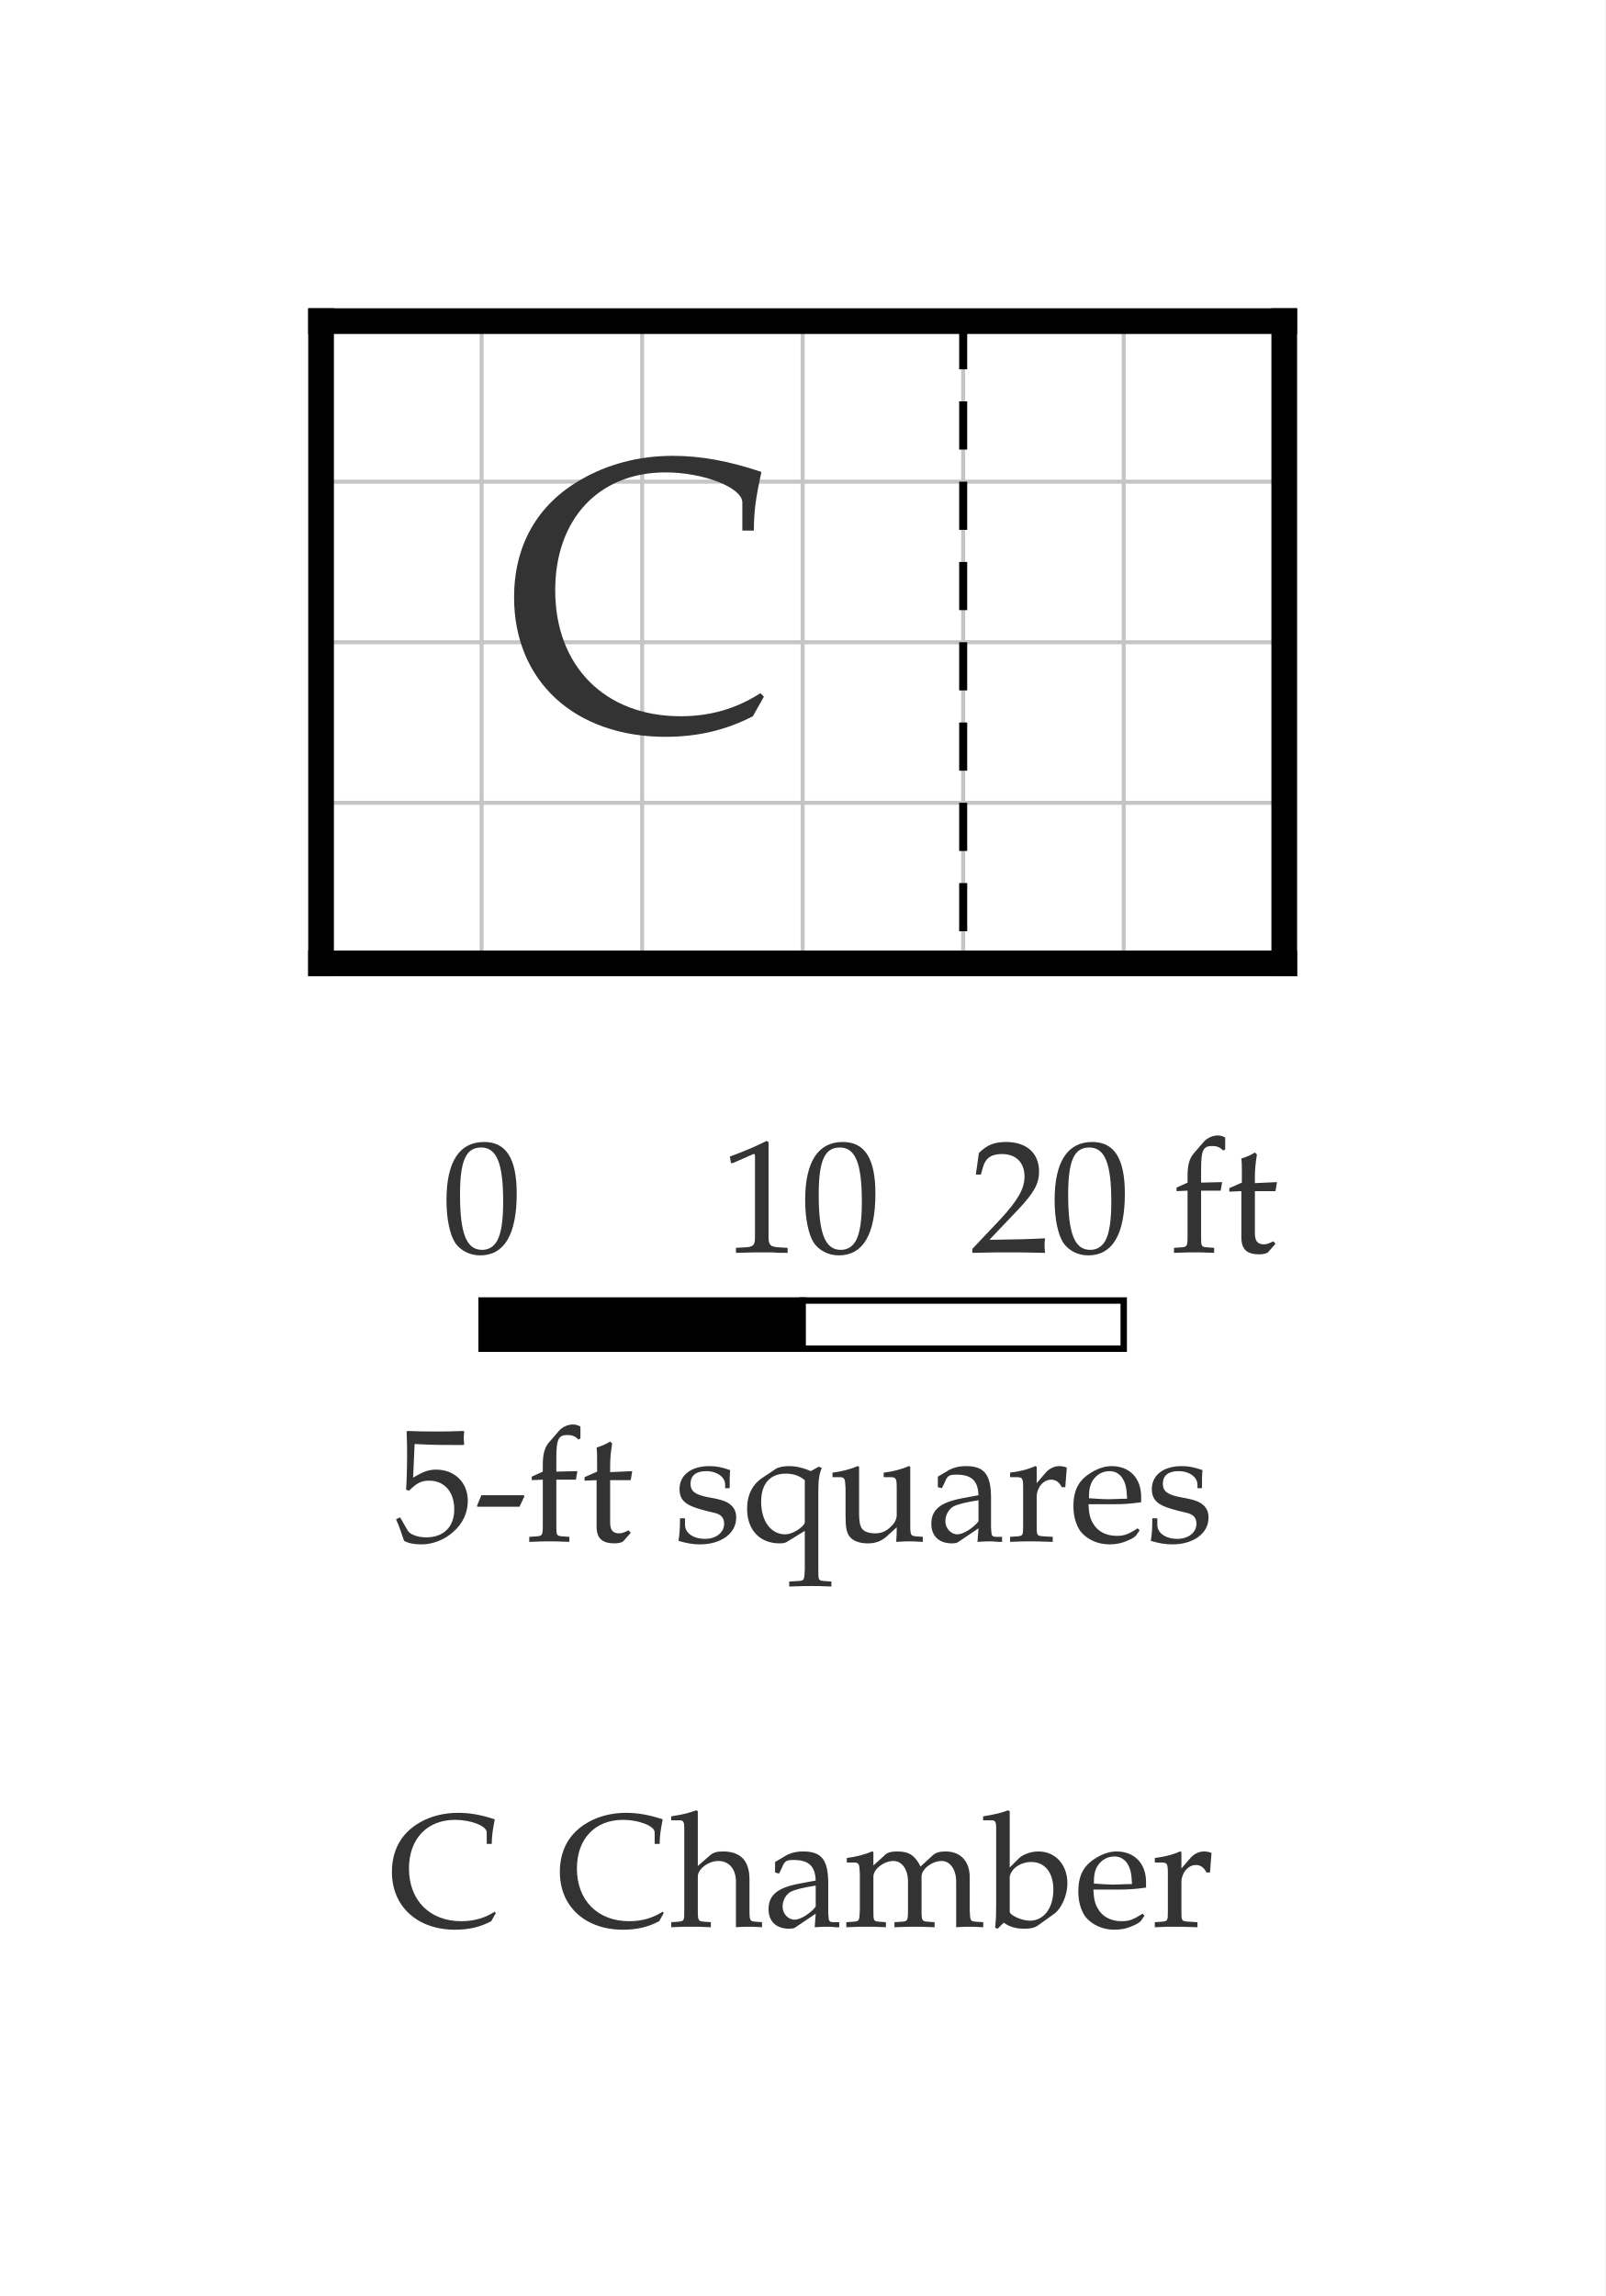
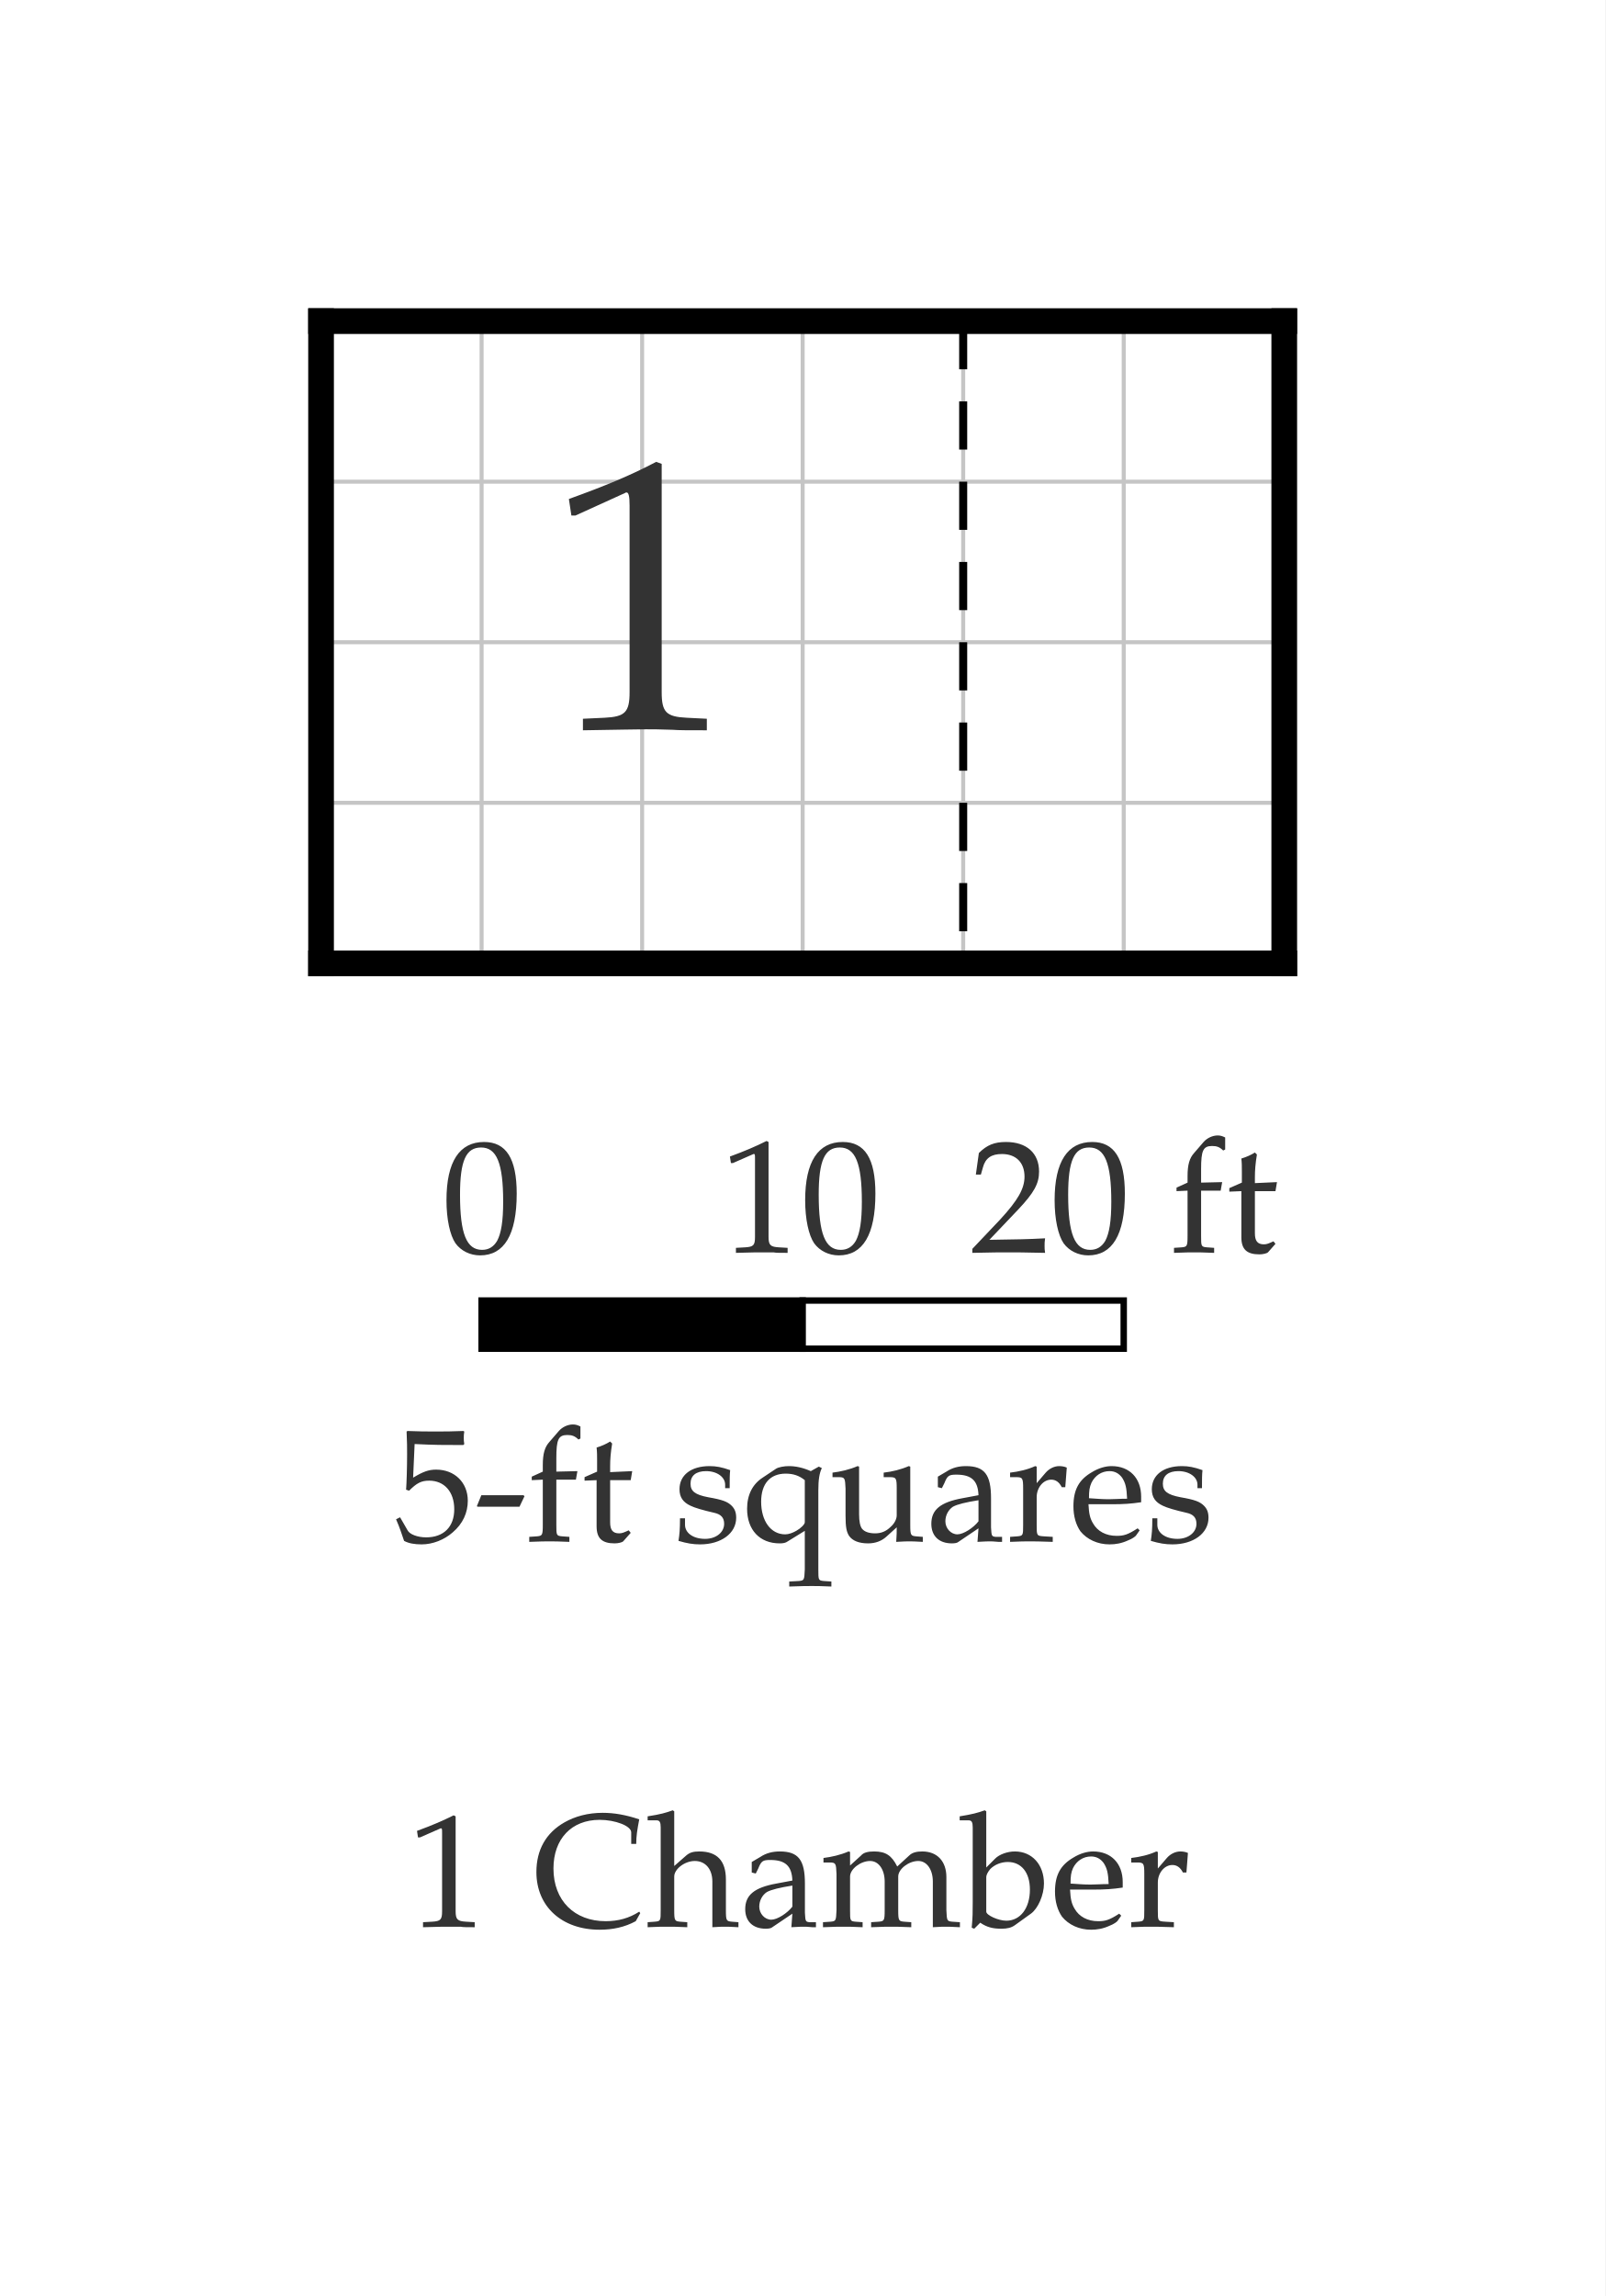
<svg xmlns="http://www.w3.org/2000/svg" width="500" height="715" viewBox="-10 -10 50 71.5" font-family="Palatino, Georgia, Times New Roman, serif" font-weight="400" fill="black">
  <rect x="-10" y="-10" width="50" height="71.5" fill="white" />
  <defs>
    <clipPath id="plan-grid">
      <path d="M20 0h10v20h-10z M0 0h20v20h-20z" />
    </clipPath>
  </defs>
  <g class="grid" clip-path="url(#plan-grid)" stroke="black" opacity="0.23" stroke-width="0.125">
    <line x1="0" y1="0" x2="0" y2="20" />
    <line x1="5" y1="0" x2="5" y2="20" />
    <line x1="10" y1="0" x2="10" y2="20" />
    <line x1="15" y1="0" x2="15" y2="20" />
    <line x1="20" y1="0" x2="20" y2="20" />
    <line x1="25" y1="0" x2="25" y2="20" />
    <line x1="30" y1="0" x2="30" y2="20" />
    <line x1="0" y1="0" x2="30" y2="0" />
    <line x1="0" y1="5" x2="30" y2="5" />
    <line x1="0" y1="10" x2="30" y2="10" />
    <line x1="0" y1="15" x2="30" y2="15" />
    <line x1="0" y1="20" x2="30" y2="20" />
  </g>
  <line class="wall exterior" x1="0" y1="0" x2="0" y2="20" stroke="black" stroke-width="0.8" stroke-linecap="square" />
  <line class="wall exterior" x1="0" y1="0" x2="30" y2="0" stroke="black" stroke-width="0.8" stroke-linecap="square" />
  <line class="wall exterior" x1="0" y1="20" x2="30" y2="20" stroke="black" stroke-width="0.8" stroke-linecap="square" />
  <line class="wall exterior" x1="30" y1="0" x2="30" y2="20" stroke="black" stroke-width="0.8" stroke-linecap="square" />
-   <text data-block="chamber" x="10" y="10" text-anchor="middle" dominant-baseline="central" font-size="12" fill="#333333">C</text>
+   <text data-block="chamber" x="10" y="10" text-anchor="middle" dominant-baseline="central" font-size="12" fill="#333333">1</text>
  <line class="divider" x1="20" y1="0" x2="20" y2="20" stroke="black" stroke-width="0.25" stroke-dasharray="1.5 1" />
  <g class="scale" font-size="5" fill="#333333">
    <text x="3.765" y="29">0</text>
    <text x="12.438" y="29">10</text>
    <text x="20.206" y="29">20 ft</text>
    <text x="2.273" y="38">5-ft squares</text>
    <rect x="5" y="30.5" width="10" height="1.5" fill="black" stroke="black" stroke-width="0.2" />
    <rect x="15" y="30.5" width="10" height="1.5" fill="white" stroke="black" stroke-width="0.2" />
  </g>
  <g class="key" font-size="5" fill="#333333">
-     <text x="2.096" y="50">C</text>
-     <text x="7.328" y="50">Chamber</text>
+     <text x="2.693" y="50">1</text>
+     <text x="6.599" y="50">Chamber</text>
  </g>
</svg>
